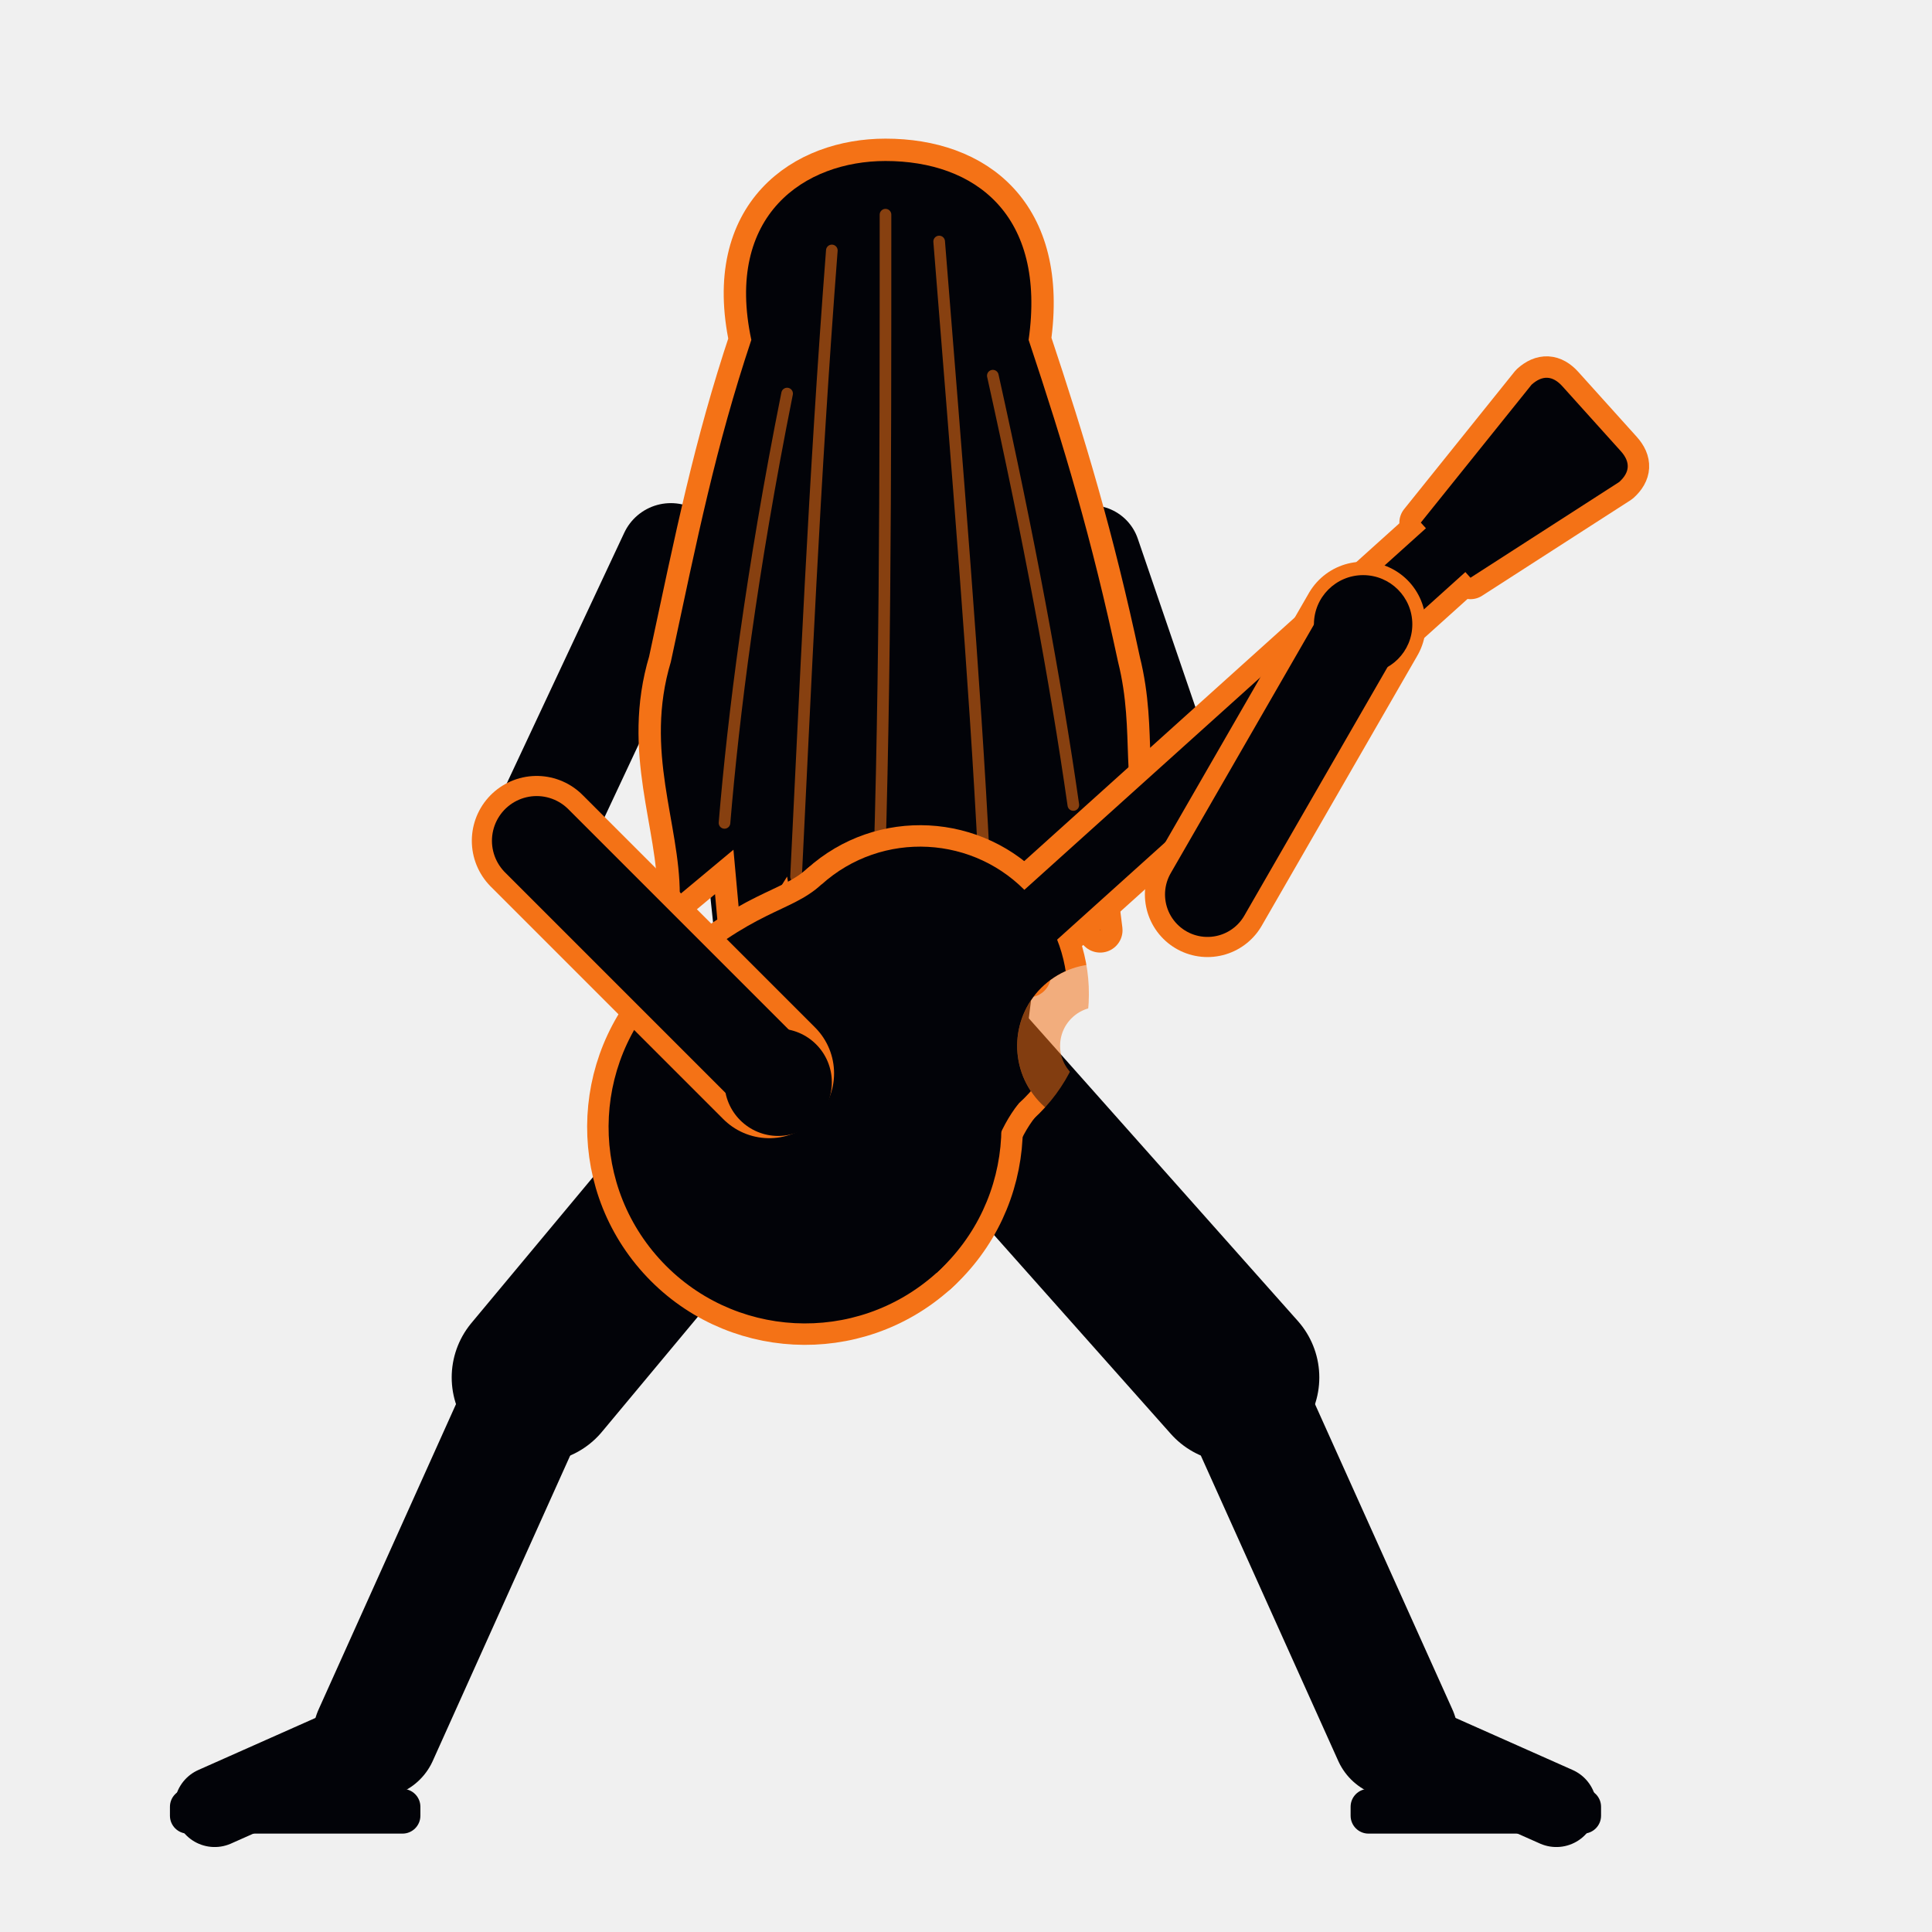
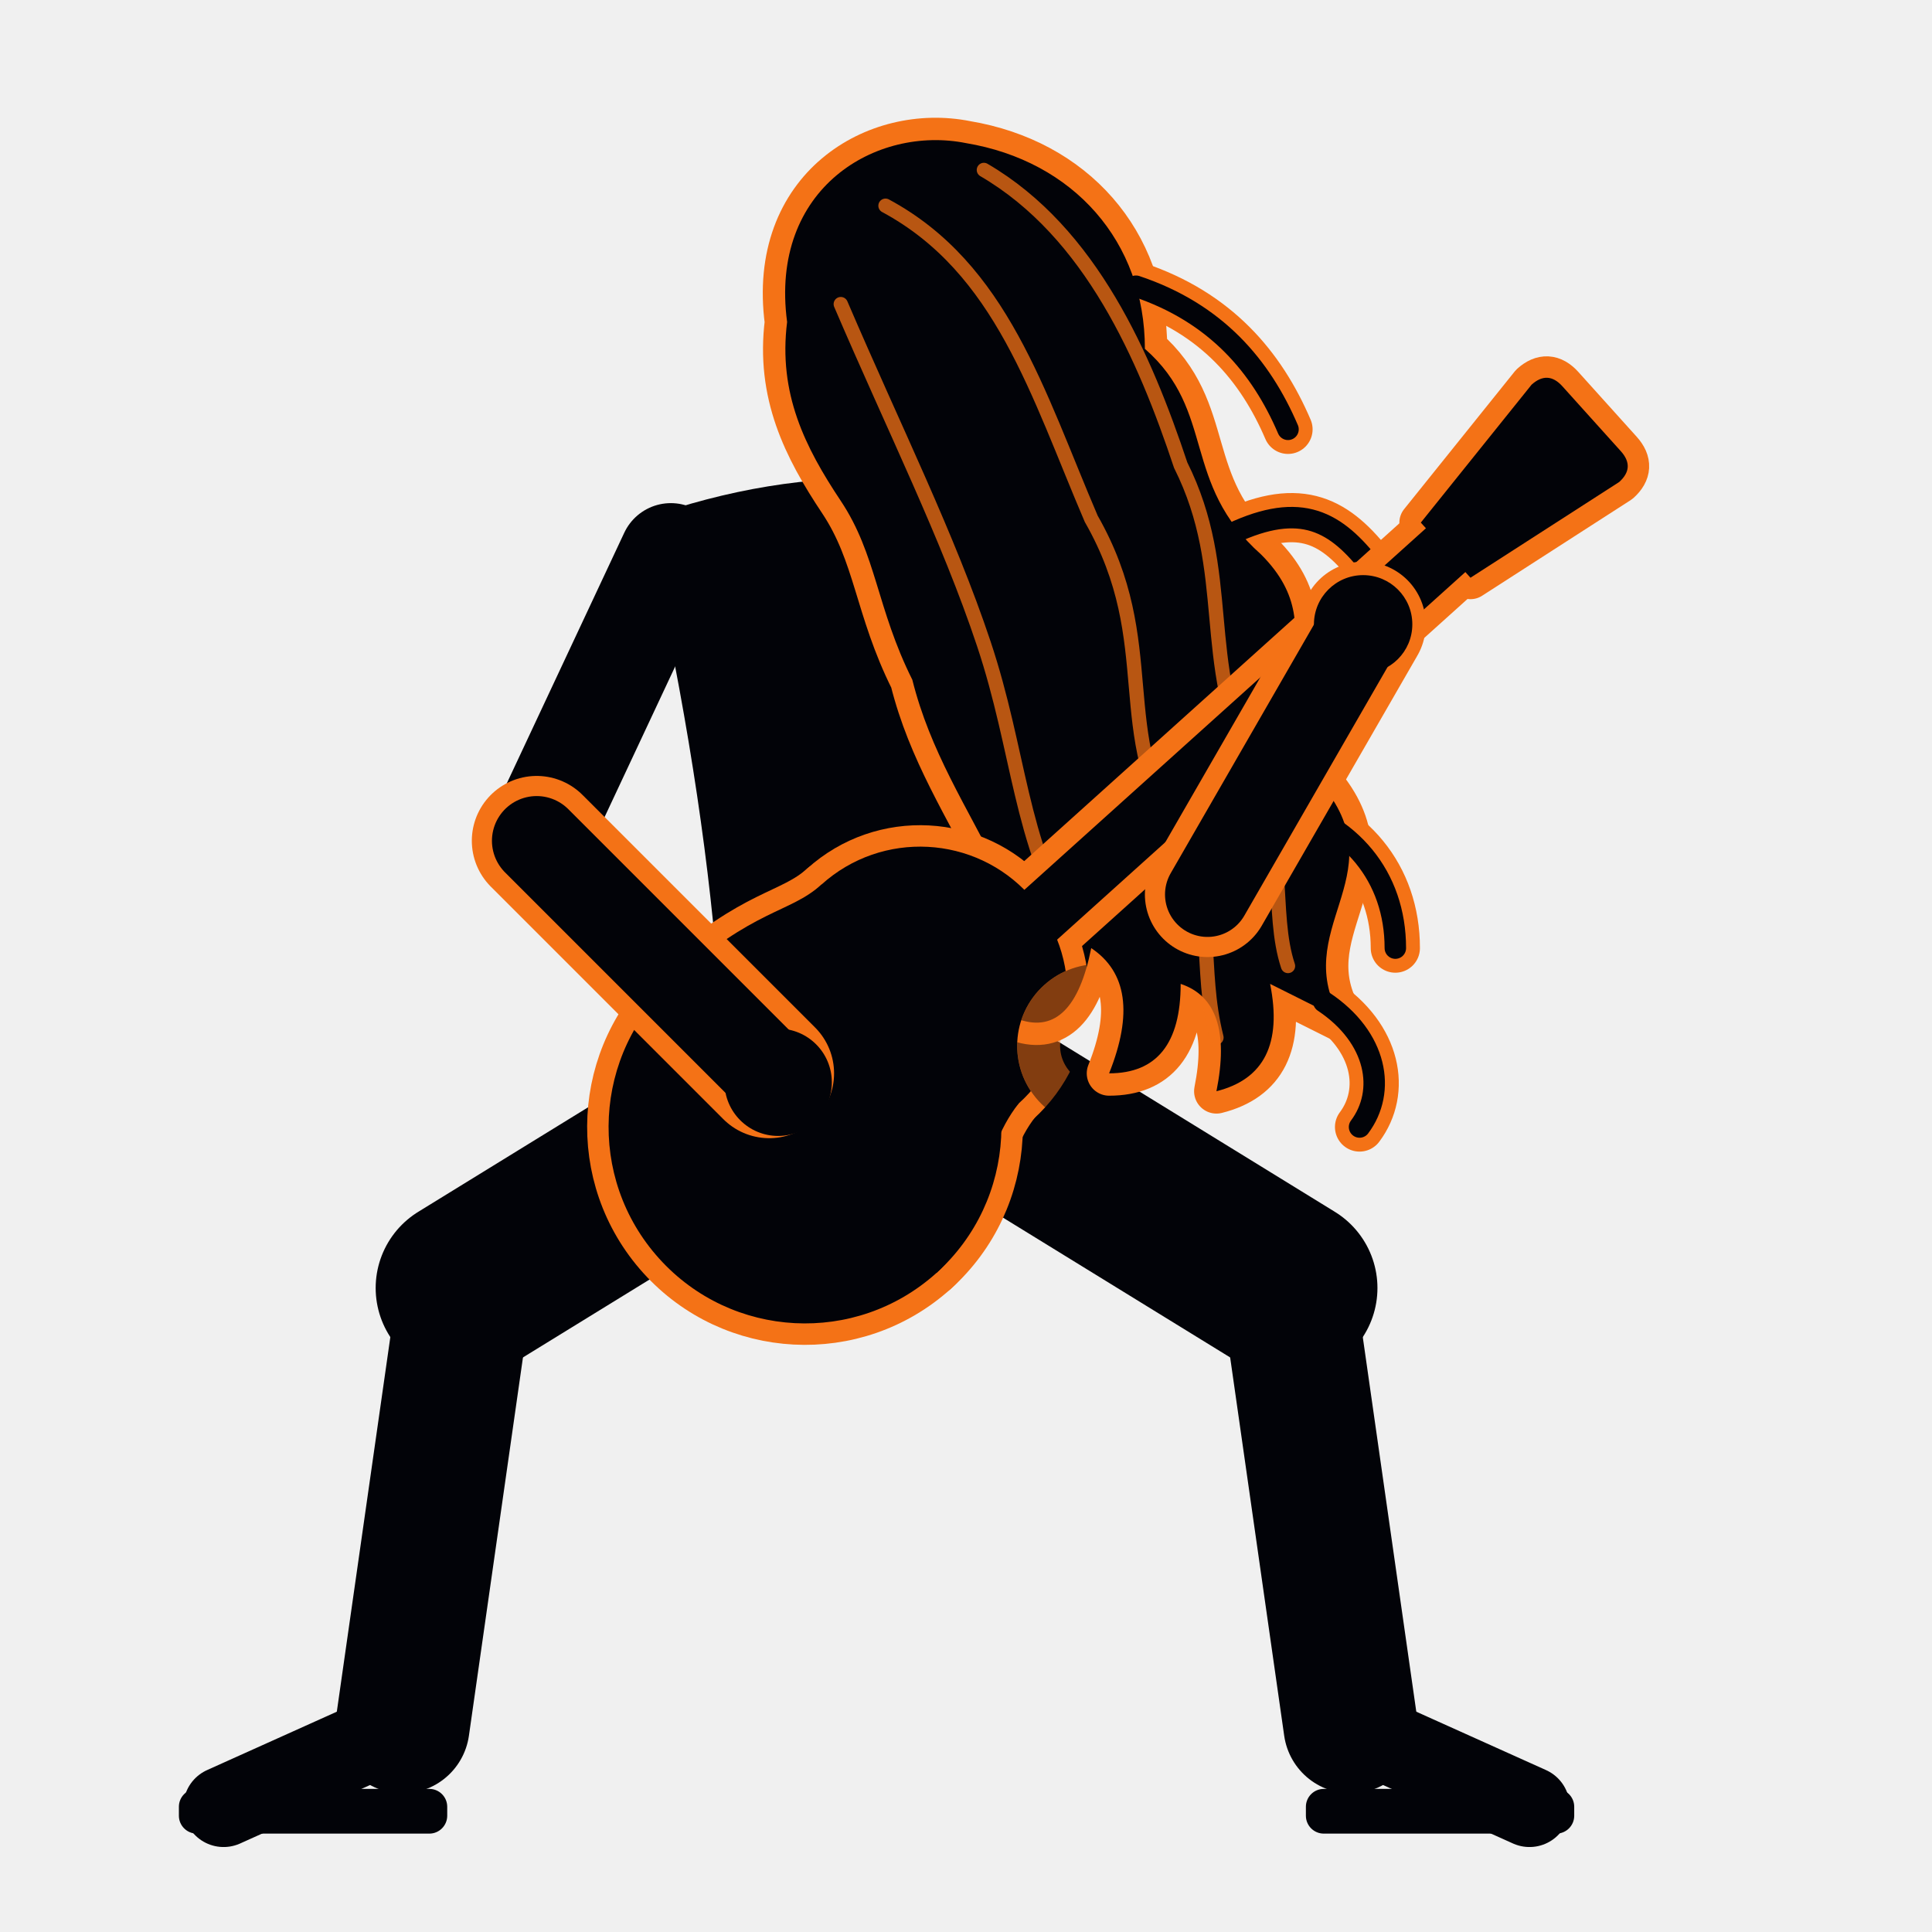
<svg xmlns="http://www.w3.org/2000/svg" width="240" height="240" viewBox="10 6 200 216">
-   <path d="M92.0 124.0 L62.0 160.0" fill="none" stroke="#020308" stroke-width="19" stroke-linecap="round" stroke-linejoin="round" />
-   <path d="M62.0 160.0 L44.0 200.0" fill="none" stroke="#020308" stroke-width="14" stroke-linecap="round" stroke-linejoin="round" />
-   <path d="M44.0 200.0 L26.0 208.0" fill="none" stroke="#020308" stroke-width="9" stroke-linecap="round" stroke-linejoin="round" />
-   <rect x="21" y="206" width="28" height="5" rx="2" fill="#020308" />
-   <path d="M108.0 124.0 L140.0 160.0" fill="none" stroke="#020308" stroke-width="19" stroke-linecap="round" stroke-linejoin="round" />
-   <path d="M140.0 160.0 L158.0 200.0" fill="none" stroke="#020308" stroke-width="14" stroke-linecap="round" stroke-linejoin="round" />
-   <path d="M158.0 200.0 L176.0 208.0" fill="none" stroke="#020308" stroke-width="9" stroke-linecap="round" stroke-linejoin="round" />
-   <rect x="153" y="206" width="28" height="5" rx="2" fill="#020308" />
+   <path d="M93.0 126.0 L54.0 150.0" fill="none" stroke="#020308" stroke-width="20" stroke-linecap="round" stroke-linejoin="round" />
+   <path d="M54.0 150.0 L47.0 199.0" fill="none" stroke="#020308" stroke-width="15" stroke-linecap="round" stroke-linejoin="round" />
+   <path d="M47.0 199.0 L27.0 208.0" fill="none" stroke="#020308" stroke-width="9" stroke-linecap="round" stroke-linejoin="round" />
+   <rect x="22" y="206" width="30" height="5" rx="2" fill="#020308" />
+   <path d="M107.0 126.0 L146.0 150.0" fill="none" stroke="#020308" stroke-width="20" stroke-linecap="round" stroke-linejoin="round" />
+   <path d="M146.0 150.0 L153.0 199.0" fill="none" stroke="#020308" stroke-width="15" stroke-linecap="round" stroke-linejoin="round" />
+   <path d="M153.0 199.0 L173.0 208.0" fill="none" stroke="#020308" stroke-width="9" stroke-linecap="round" stroke-linejoin="round" />
+   <rect x="148" y="206" width="30" height="5" rx="2" fill="#020308" />
  <path d="M84 128 L116 128 L118 112 Q119 90 128 66 Q102 54 74 64 Q80 90 82 112 Z" fill="#020308" />
-   <path d="M94 62 L107 60 L106 50 L95 51 Z" fill="#020308" />
-   <ellipse cx="101" cy="45" rx="11.5" ry="12.5" fill="#020308" />
+   <path d="M95 62 L108 60 L108 50 L97 51 Z" fill="#020308" />
+   <ellipse cx="104" cy="45" rx="11.5" ry="12.5" fill="#020308" />
  <path d="M124.0 68.0 L137.0 106.0" fill="none" stroke="#020308" stroke-width="11" stroke-linecap="round" stroke-linejoin="round" />
  <path d="M77.0 68.0 L62.0 100.0" fill="none" stroke="#020308" stroke-width="11.5" stroke-linecap="round" stroke-linejoin="round" />
-   <path d="M86 44 C83 30 92 24 101 24 C111 24 119 30 117 44 C121 56 124 66 127 80 C129 88 127 94 130 100 L124 102 L125 110 L119 104 L117 115 L112 105 L108 117 L104 106 L100 119 L97 106 L92 116 L90 104 L85 112 L84 101 L78 106 C78 98 74 90 77 80 C80 66 82 56 86 44 Z" fill="#f47216" stroke="#f47216" stroke-width="5" stroke-linejoin="round" />
-   <path d="M86 44 C83 30 92 24 101 24 C111 24 119 30 117 44 C121 56 124 66 127 80 C129 88 127 94 130 100 L124 102 L125 110 L119 104 L117 115 L112 105 L108 117 L104 106 L100 119 L97 106 L92 116 L90 104 L85 112 L84 101 L78 106 C78 98 74 90 77 80 C80 66 82 56 86 44 Z" fill="#020308" />
-   <path d="M95 34 C93 60 92 84 91 104" fill="none" stroke="#f47216" stroke-width="1.3" stroke-linecap="round" opacity="0.55" />
-   <path d="M101 30 C101 60 101 86 100 112" fill="none" stroke="#f47216" stroke-width="1.3" stroke-linecap="round" opacity="0.55" />
-   <path d="M107 33 C109 58 111 82 112 102" fill="none" stroke="#f47216" stroke-width="1.3" stroke-linecap="round" opacity="0.55" />
-   <path d="M90 50 C86 70 84 86 83 98" fill="none" stroke="#f47216" stroke-width="1.3" stroke-linecap="round" opacity="0.55" />
-   <path d="M113 48 C117 66 120 82 122 96" fill="none" stroke="#f47216" stroke-width="1.3" stroke-linecap="round" opacity="0.55" />
+   <path d="M90 42 C88 27 100 20 110 22 C122 24 130 33 130 45 C138 52 134 60 143 68 C152 77 141 84 150 94 C158 104 146 110 152 120 L144 116 Q146 126 138 128 Q140 118 134 116 Q134 126 126 126 Q130 116 124 112 Q122 122 116 120 Q120 110 114 104 C110 96 106 90 104 82 C100 74 100 68 96 62 C92 56 89 50 90 42 Z" fill="#f47216" stroke="#f47216" stroke-width="5" stroke-linejoin="round" />
+   <path d="M129 38 C138 41 143 47 146 54" fill="none" stroke="#f47216" stroke-width="5.5" stroke-linecap="round" />
+   <path d="M145 96 C153 98 158 104 158 112" fill="none" stroke="#f47216" stroke-width="5.5" stroke-linecap="round" />
+   <path d="M139 66 C147 62 151 64 155 69" fill="none" stroke="#f47216" stroke-width="5.5" stroke-linecap="round" />
+   <path d="M150 118 C156 122 157 128 154 132" fill="none" stroke="#f47216" stroke-width="5.5" stroke-linecap="round" />
+   <path d="M90 42 C88 27 100 20 110 22 C122 24 130 33 130 45 C138 52 134 60 143 68 C152 77 141 84 150 94 C158 104 146 110 152 120 L144 116 Q146 126 138 128 Q140 118 134 116 Q134 126 126 126 Q130 116 124 112 Q122 122 116 120 Q120 110 114 104 C110 96 106 90 104 82 C100 74 100 68 96 62 C92 56 89 50 90 42 Z" fill="#020308" />
+   <path d="M129 38 C138 41 143 47 146 54" fill="none" stroke="#020308" stroke-width="2.4" stroke-linecap="round" />
+   <path d="M145 96 C153 98 158 104 158 112" fill="none" stroke="#020308" stroke-width="2.4" stroke-linecap="round" />
+   <path d="M139 66 C147 62 151 64 155 69" fill="none" stroke="#020308" stroke-width="2.4" stroke-linecap="round" />
+   <path d="M150 118 C156 122 157 128 154 132" fill="none" stroke="#020308" stroke-width="2.4" stroke-linecap="round" />
+   <path d="M101 29 C114 36 118 50 124 64 C132 78 126 88 134 100 C138 108 136 114 138 122" fill="none" stroke="#f47216" stroke-width="1.6" stroke-linecap="round" opacity="0.75" />
+   <path d="M96 40 C102 54 108 66 112 78 C116 90 116 100 122 110" fill="none" stroke="#f47216" stroke-width="1.6" stroke-linecap="round" opacity="0.75" />
+   <path d="M112 25 C124 32 130 46 134 58 C140 70 136 80 142 92 C146 100 144 108 146 114" fill="none" stroke="#f47216" stroke-width="1.6" stroke-linecap="round" opacity="0.75" />
  <g transform="translate(92 132) rotate(-42) scale(1.22)" fill="#f47216" stroke="#f47216" stroke-width="3.93" stroke-linejoin="round">
    <mask id="g5a" maskUnits="userSpaceOnUse" x="-60" y="-60" width="220" height="120">
      <rect x="-60" y="-60" width="220" height="120" fill="#fff" />
      <circle cx="25" cy="12.5" r="5.53" fill="#000" />
    </mask>
    <g mask="url(#g5a)">
      <circle cx="0" cy="0" r="18" />
      <circle cx="16" cy="-2" r="13.5" />
      <path d="M0 -18 C10 -18 12 -15.5 16 -15.5 L16 11.5 C10 12.5 6 18 0 18 Z" />
    </g>
    <rect x="22" y="-2.7" width="58" height="5.4" rx="1" />
    <path d="M79 -3.4 L95 -6 Q97 -6 97 -4 L97 4 Q97 6 95 6 L79 3.4 Z" />
  </g>
  <g transform="translate(92 132) rotate(-42) scale(1.22)" fill="#020308">
    <mask id="g5b" maskUnits="userSpaceOnUse" x="-60" y="-60" width="220" height="120">
      <rect x="-60" y="-60" width="220" height="120" fill="#fff" />
      <circle cx="25" cy="12.5" r="7.50" fill="#000" />
    </mask>
    <g mask="url(#g5b)">
      <circle cx="0" cy="0" r="18" />
      <circle cx="16" cy="-2" r="13.5" />
      <path d="M0 -18 C10 -18 12 -15.5 16 -15.5 L16 11.5 C10 12.5 6 18 0 18 Z" />
    </g>
    <rect x="22" y="-2.7" width="58" height="5.4" rx="1" />
    <path d="M79 -3.4 L95 -6 Q97 -6 97 -4 L97 4 Q97 6 95 6 L79 3.4 Z" />
  </g>
  <path d="M62.0 100.0 L88.0 126.0" fill="none" stroke="#f47216" stroke-width="14.5" stroke-linecap="round" stroke-linejoin="round" />
  <path d="M62.0 100.0 L88.0 126.0" fill="none" stroke="#020308" stroke-width="10" stroke-linecap="round" stroke-linejoin="round" />
  <path d="M137.0 106.0 L154.4 75.8" fill="none" stroke="#f47216" stroke-width="14.0" stroke-linecap="round" stroke-linejoin="round" />
  <path d="M137.0 106.0 L154.4 75.8" fill="none" stroke="#020308" stroke-width="9.5" stroke-linecap="round" stroke-linejoin="round" />
  <circle cx="89" cy="127" r="6" fill="#020308" />
  <circle cx="154.4" cy="75.8" r="5.5" fill="#020308" />
</svg>
